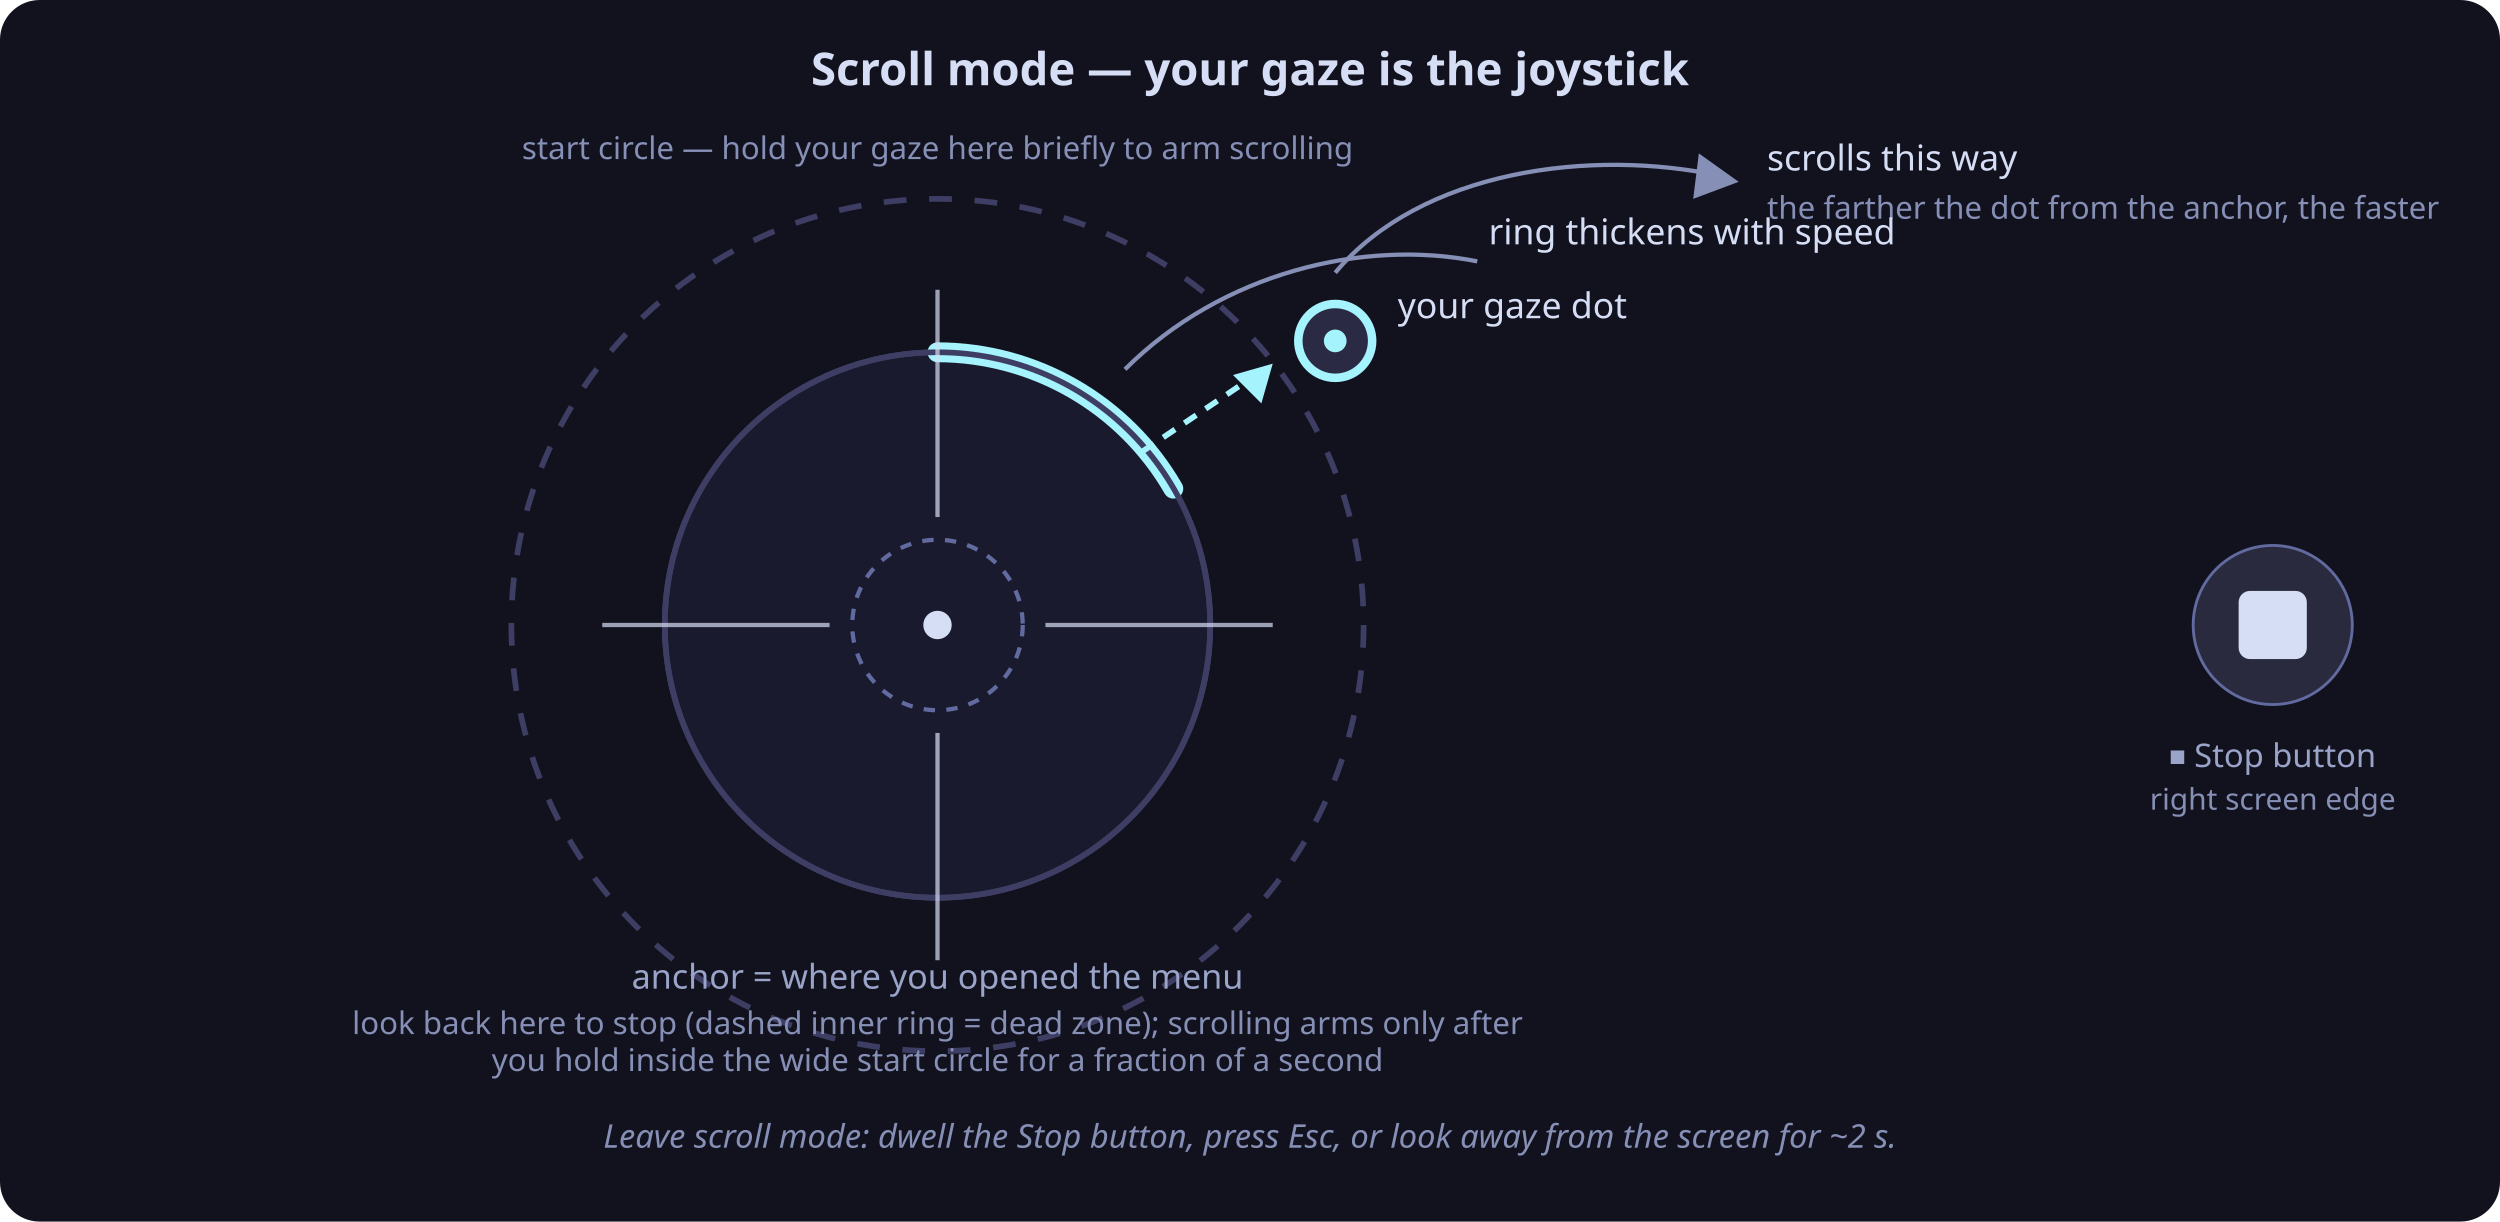
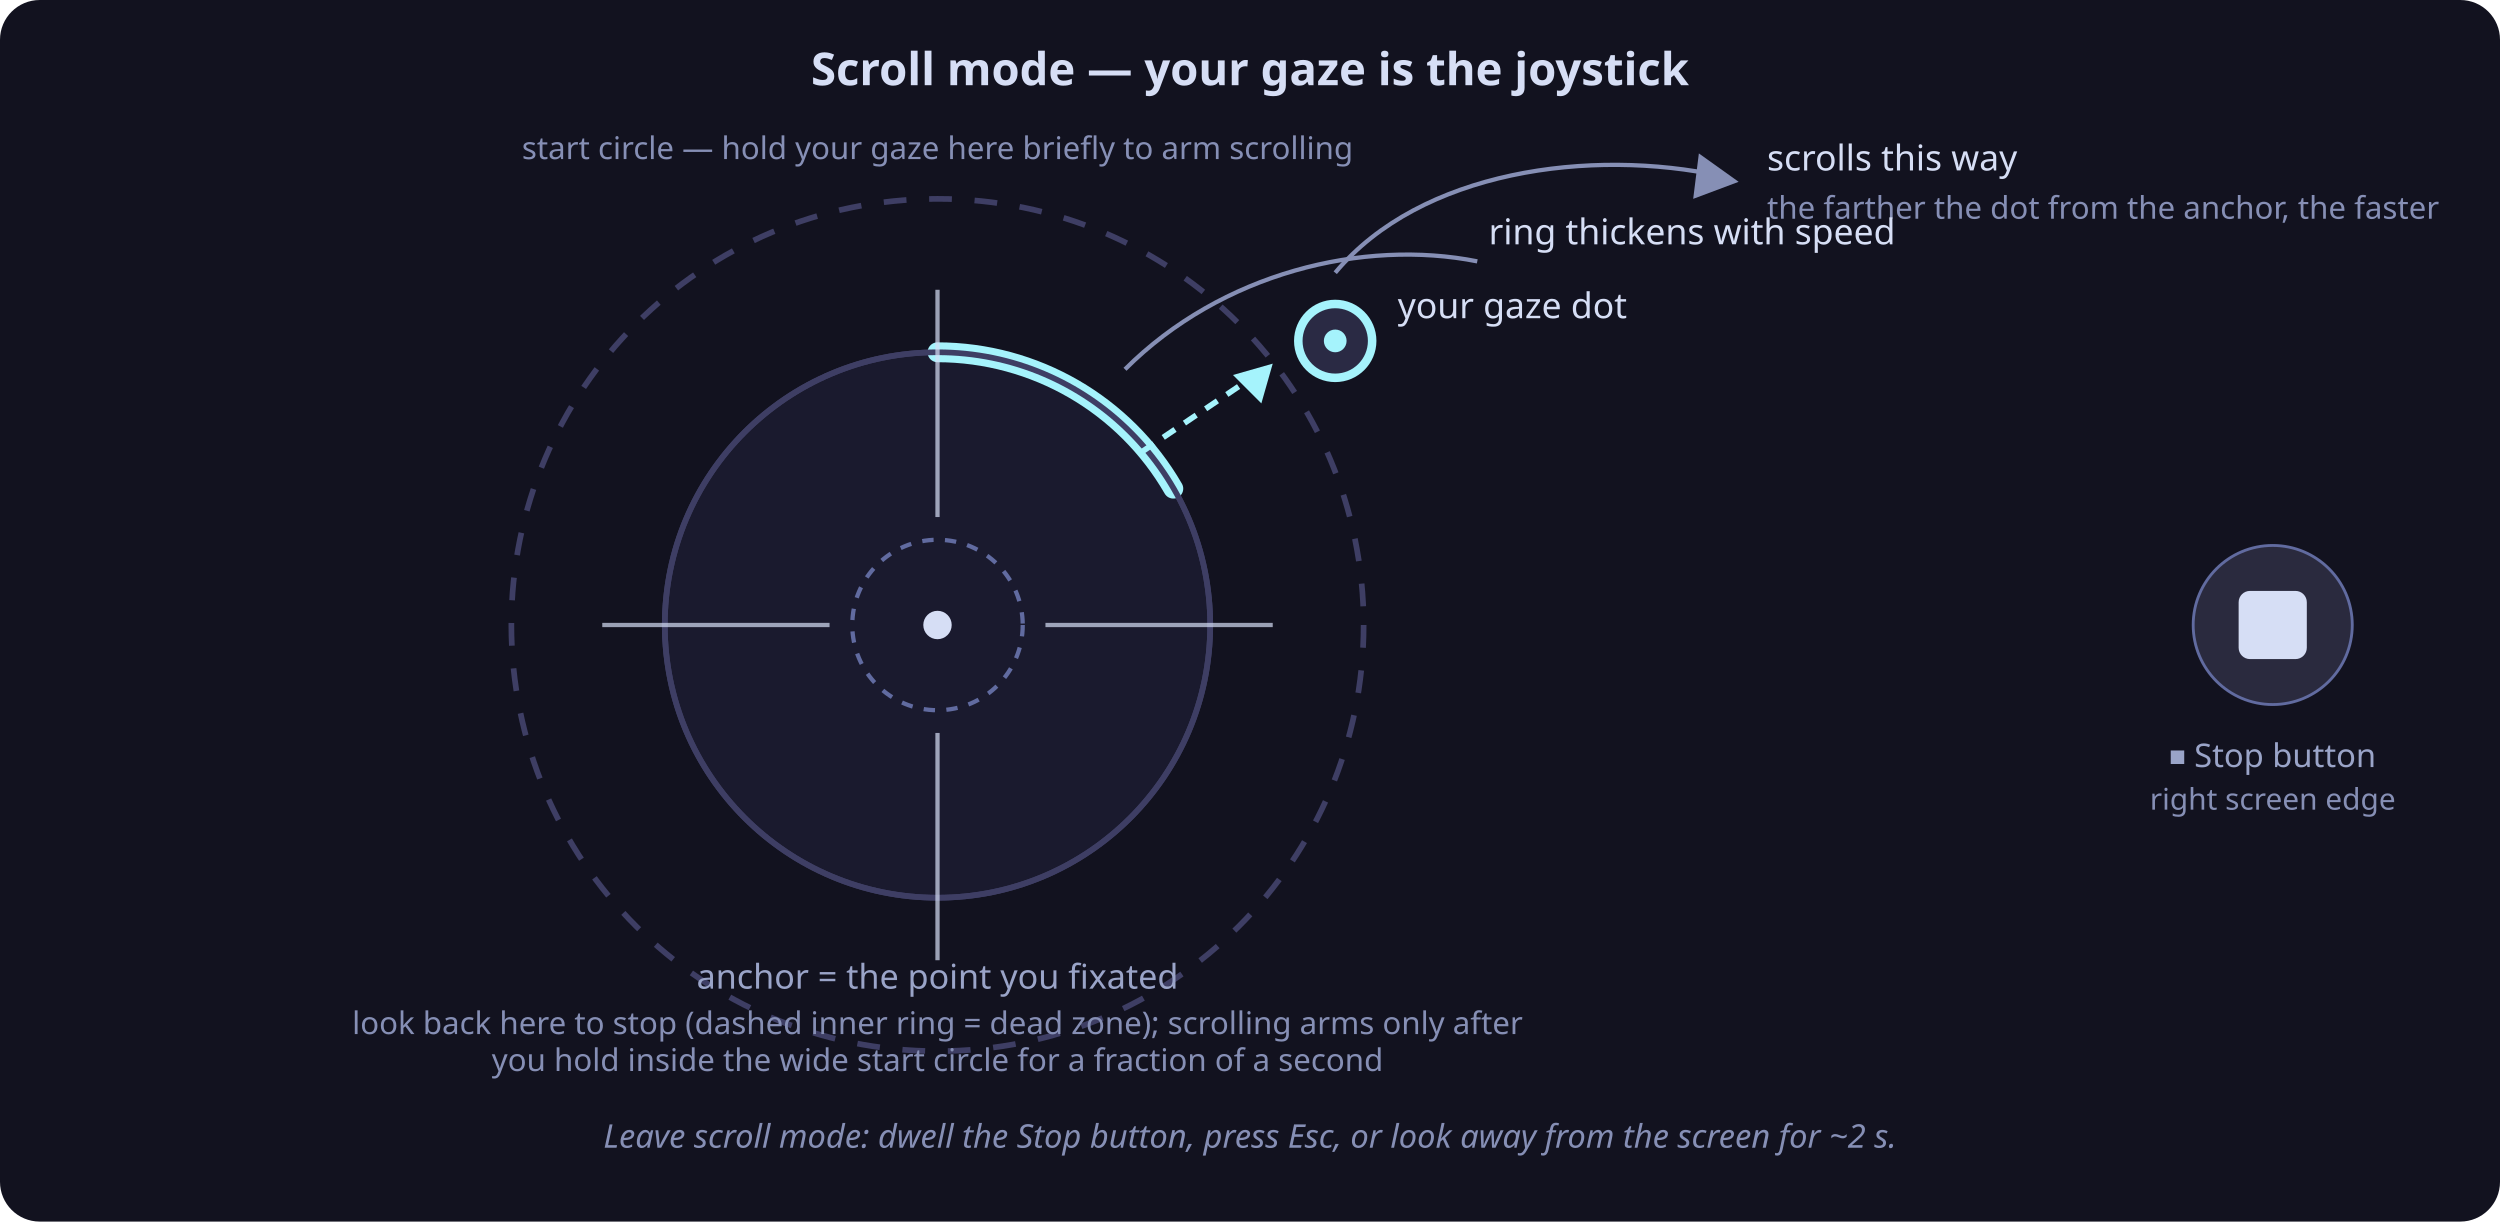
<svg xmlns="http://www.w3.org/2000/svg" viewBox="0 0 880 430" font-family="Segoe UI, system-ui, sans-serif">
  <rect width="880" height="430" rx="14" fill="#12121F" />
  <text x="440" y="30" fill="#D6DEF5" font-size="16" text-anchor="middle" font-weight="600">Scroll mode — your gaze is the joystick</text>
  <circle cx="330" cy="220" r="150" fill="none" stroke="#3E3E64" stroke-width="2" stroke-dasharray="8 8" />
  <text x="330" y="56" fill="#868FB5" font-size="11" text-anchor="middle">start circle — hold your gaze here briefly to arm scrolling</text>
  <circle cx="330" cy="220" r="96" fill="#1A1A2E" stroke="#3E3E64" stroke-width="2" />
  <path d="M 330 124 A 96 96 0 0 1 413 172" fill="none" stroke="#A5F3FC" stroke-width="7" stroke-linecap="round" />
  <circle cx="330" cy="220" r="96" fill="none" stroke="#3E3E64" stroke-width="2" />
  <circle cx="330" cy="220" r="30" fill="none" stroke="#616BA0" stroke-width="1.5" stroke-dasharray="4 4" />
  <line x1="212" y1="220" x2="292" y2="220" stroke="#D6DEF5" stroke-width="1.5" opacity="0.7" />
  <line x1="368" y1="220" x2="448" y2="220" stroke="#D6DEF5" stroke-width="1.5" opacity="0.7" />
  <line x1="330" y1="102" x2="330" y2="182" stroke="#D6DEF5" stroke-width="1.5" opacity="0.7" />
  <line x1="330" y1="258" x2="330" y2="338" stroke="#D6DEF5" stroke-width="1.5" opacity="0.7" />
  <circle cx="330" cy="220" r="5" fill="#D6DEF5" />
-   <text x="330" y="348" fill="#9AA4C8" font-size="12" text-anchor="middle">anchor = where you opened the menu</text>
+   <text x="330" y="348" fill="#9AA4C8" font-size="12" text-anchor="middle">anchor = the point you fixated</text>
  <text x="330" y="364" fill="#868FB5" font-size="11" text-anchor="middle">look back here to stop (dashed inner ring = dead zone); scrolling arms only after</text>
  <text x="330" y="377" fill="#868FB5" font-size="11" text-anchor="middle">you hold inside the wide start circle for a fraction of a second</text>
  <circle cx="470" cy="120" r="13" fill="#2A2A44" stroke="#A5F3FC" stroke-width="3" />
  <circle cx="470" cy="120" r="4" fill="#A5F3FC" />
  <text x="492" y="112" fill="#D6DEF5" font-size="12.5">your gaze dot</text>
  <path d="M 402 159 L 442 132" stroke="#A5F3FC" stroke-width="2" stroke-dasharray="5 4" />
  <path d="M 444 142 L 448 128 L 434 132 Z" fill="#A5F3FC" />
  <path d="M 470 96 C 500 60, 560 52, 606 62" fill="none" stroke="#868FB5" stroke-width="1.5" />
  <path d="M 598 54 L 612 64 L 596 70 Z" fill="#868FB5" />
  <text x="622" y="60" fill="#D6DEF5" font-size="12.5">scrolls this way</text>
  <text x="622" y="77" fill="#868FB5" font-size="11">the farther the dot from the anchor, the faster</text>
  <path d="M 396 130 C 430 96, 480 84, 520 92" fill="none" stroke="#868FB5" stroke-width="1.5" />
  <text x="524" y="86" fill="#D6DEF5" font-size="12.5">ring thickens with speed</text>
  <circle cx="800" cy="220" r="28" fill="#2A2A3E" stroke="#616BA0" />
  <rect x="788" y="208" width="24" height="24" rx="4" fill="#D6DEF5" />
  <text x="800" y="270" fill="#9AA4C8" font-size="11.5" text-anchor="middle">⏹ Stop button</text>
  <text x="800" y="285" fill="#868FB5" font-size="10.5" text-anchor="middle">right screen edge</text>
  <text x="440" y="404" fill="#868FB5" font-size="11.5" text-anchor="middle" font-style="italic">Leave scroll mode: dwell the Stop button, press Esc, or look away from the screen for ~2 s.</text>
</svg>
